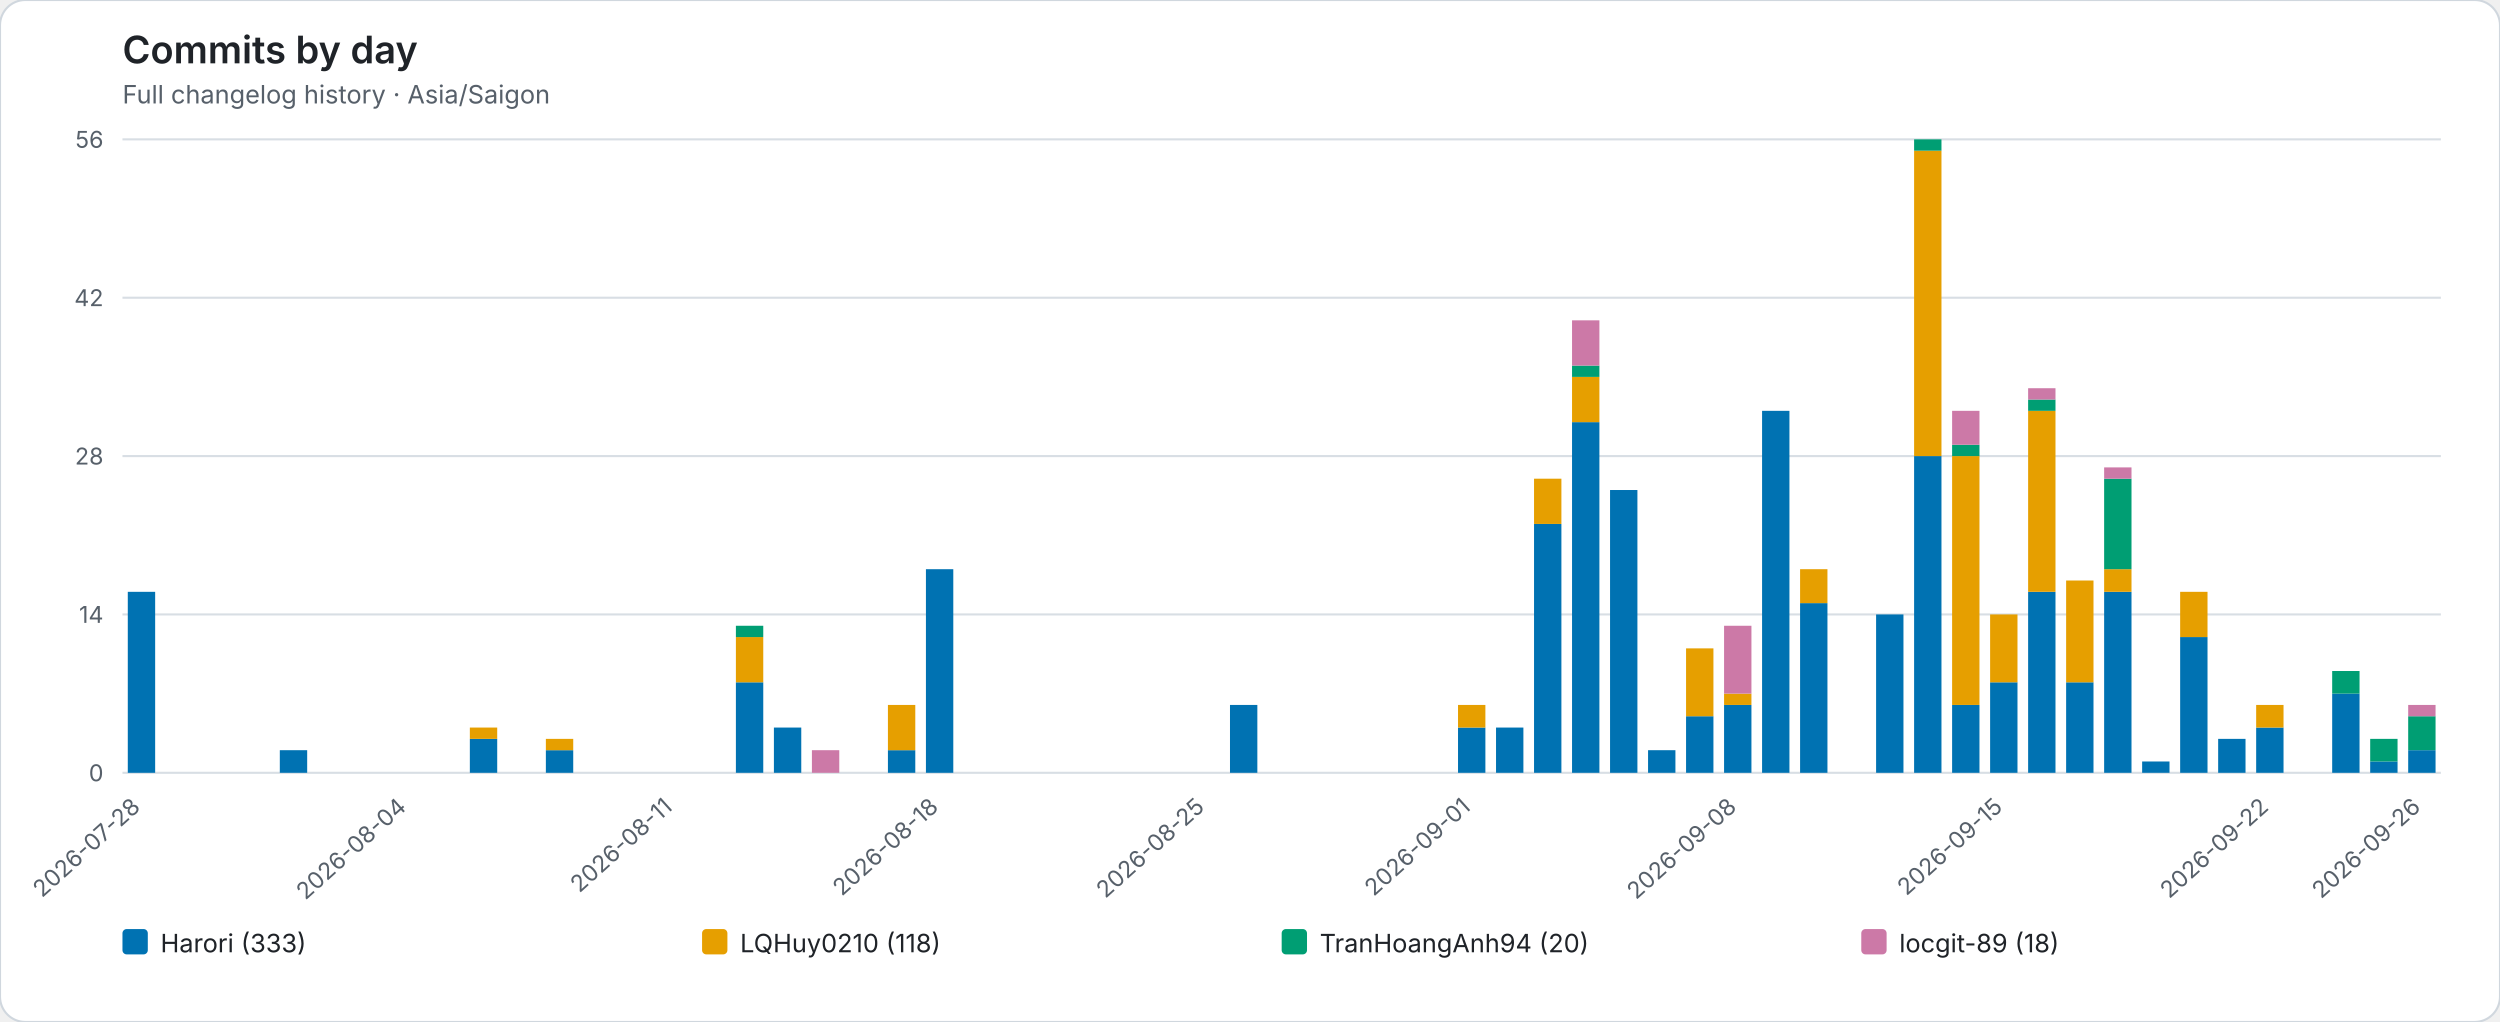
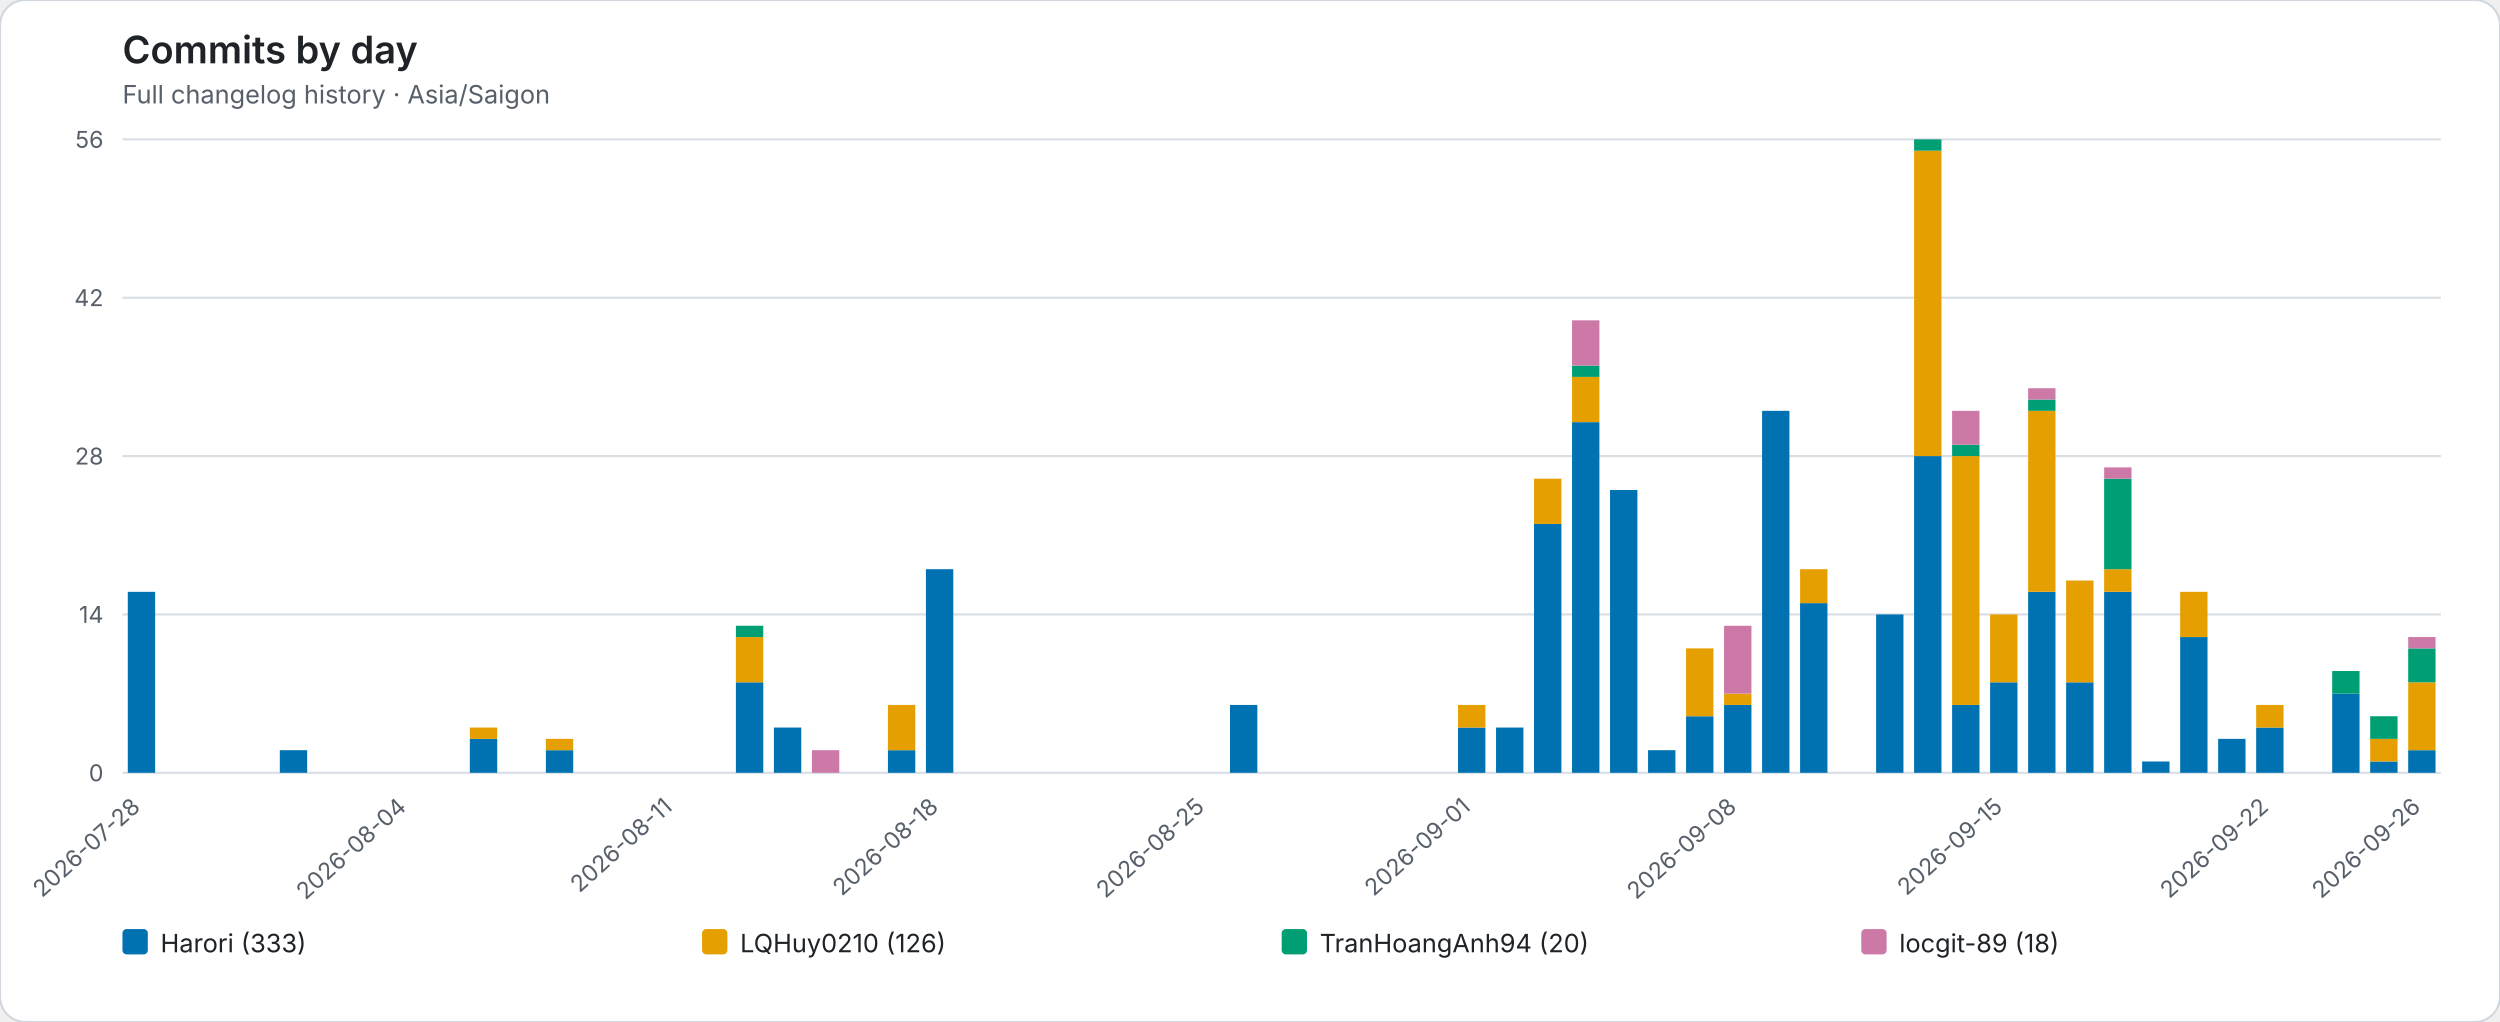
<svg xmlns="http://www.w3.org/2000/svg" role="img" viewBox="0 0 1184 484">
  <rect width="1184" height="484" rx="12" fill="#ffffff" stroke="#d0d7de" />
  <style>text{font-family:system-ui,-apple-system,BlinkMacSystemFont,"Segoe UI",sans-serif}.axis{fill:#57606a;font-size:11px}.heading{fill:#1f2328;font-size:18px;font-weight:600}.subheading{fill:#57606a;font-size:12px}.grid{stroke:#d8dee4;stroke-width:1}.legend{fill:#1f2328;font-size:12px}</style>
  <text class="heading" x="58" y="30">Commits by day</text>
  <text class="subheading" x="58" y="49">Full changelog history · Asia/Saigon</text>
  <line class="grid" x1="58" y1="366.00" x2="1156" y2="366.00" />
  <text class="axis" x="49" y="370.00" text-anchor="end">0</text>
  <line class="grid" x1="58" y1="291.00" x2="1156" y2="291.00" />
  <text class="axis" x="49" y="295.00" text-anchor="end">14</text>
  <line class="grid" x1="58" y1="216.00" x2="1156" y2="216.00" />
  <text class="axis" x="49" y="220.00" text-anchor="end">28</text>
  <line class="grid" x1="58" y1="141.00" x2="1156" y2="141.00" />
  <text class="axis" x="49" y="145.00" text-anchor="end">42</text>
  <line class="grid" x1="58" y1="66.00" x2="1156" y2="66.00" />
  <text class="axis" x="49" y="70.00" text-anchor="end">56</text>
  <g data-date="2026-07-28">
    <rect x="60.52" y="280.29" width="12.96" height="85.71" fill="#0072B2" />
  </g>
  <text class="axis" x="67.00" y="383" text-anchor="end" transform="rotate(-42 67.00 383)">2026-07-28</text>
  <g data-date="2026-07-29">
  </g>
  <g data-date="2026-07-30">
  </g>
  <g data-date="2026-07-31">
  </g>
  <g data-date="2026-08-01">
    <rect x="132.52" y="355.29" width="12.96" height="10.71" fill="#0072B2" />
  </g>
  <g data-date="2026-08-02">
  </g>
  <g data-date="2026-08-03">
  </g>
  <g data-date="2026-08-04">
  </g>
  <text class="axis" x="193.00" y="383" text-anchor="end" transform="rotate(-42 193.00 383)">2026-08-04</text>
  <g data-date="2026-08-05">
  </g>
  <g data-date="2026-08-06">
    <rect x="222.52" y="349.93" width="12.96" height="16.07" fill="#0072B2" />
    <rect x="222.52" y="344.57" width="12.96" height="5.36" fill="#E69F00" />
  </g>
  <g data-date="2026-08-07">
  </g>
  <g data-date="2026-08-08">
    <rect x="258.52" y="355.29" width="12.96" height="10.71" fill="#0072B2" />
    <rect x="258.52" y="349.93" width="12.96" height="5.36" fill="#E69F00" />
  </g>
  <g data-date="2026-08-09">
  </g>
  <g data-date="2026-08-10">
  </g>
  <g data-date="2026-08-11">
  </g>
  <text class="axis" x="319.00" y="383" text-anchor="end" transform="rotate(-42 319.00 383)">2026-08-11</text>
  <g data-date="2026-08-12">
  </g>
  <g data-date="2026-08-13">
    <rect x="348.52" y="323.14" width="12.96" height="42.86" fill="#0072B2" />
    <rect x="348.52" y="301.71" width="12.96" height="21.43" fill="#E69F00" />
    <rect x="348.52" y="296.36" width="12.96" height="5.36" fill="#009E73" />
  </g>
  <g data-date="2026-08-14">
    <rect x="366.52" y="344.57" width="12.96" height="21.43" fill="#0072B2" />
  </g>
  <g data-date="2026-08-15">
    <rect x="384.52" y="355.29" width="12.96" height="10.71" fill="#CC79A7" />
  </g>
  <g data-date="2026-08-16">
  </g>
  <g data-date="2026-08-17">
    <rect x="420.52" y="355.29" width="12.96" height="10.71" fill="#0072B2" />
    <rect x="420.52" y="333.86" width="12.96" height="21.43" fill="#E69F00" />
  </g>
  <g data-date="2026-08-18">
    <rect x="438.52" y="269.57" width="12.96" height="96.43" fill="#0072B2" />
  </g>
  <text class="axis" x="445.00" y="383" text-anchor="end" transform="rotate(-42 445.00 383)">2026-08-18</text>
  <g data-date="2026-08-19">
  </g>
  <g data-date="2026-08-20">
  </g>
  <g data-date="2026-08-21">
  </g>
  <g data-date="2026-08-22">
  </g>
  <g data-date="2026-08-23">
  </g>
  <g data-date="2026-08-24">
  </g>
  <g data-date="2026-08-25">
  </g>
  <text class="axis" x="571.00" y="383" text-anchor="end" transform="rotate(-42 571.00 383)">2026-08-25</text>
  <g data-date="2026-08-26">
    <rect x="582.52" y="333.86" width="12.96" height="32.14" fill="#0072B2" />
  </g>
  <g data-date="2026-08-27">
  </g>
  <g data-date="2026-08-28">
  </g>
  <g data-date="2026-08-29">
  </g>
  <g data-date="2026-08-30">
  </g>
  <g data-date="2026-08-31">
  </g>
  <g data-date="2026-09-01">
    <rect x="690.52" y="344.57" width="12.96" height="21.43" fill="#0072B2" />
    <rect x="690.52" y="333.86" width="12.96" height="10.71" fill="#E69F00" />
  </g>
  <text class="axis" x="697.00" y="383" text-anchor="end" transform="rotate(-42 697.00 383)">2026-09-01</text>
  <g data-date="2026-09-02">
    <rect x="708.52" y="344.57" width="12.96" height="21.43" fill="#0072B2" />
  </g>
  <g data-date="2026-09-03">
    <rect x="726.52" y="248.14" width="12.96" height="117.86" fill="#0072B2" />
    <rect x="726.52" y="226.71" width="12.96" height="21.43" fill="#E69F00" />
  </g>
  <g data-date="2026-09-04">
    <rect x="744.52" y="199.93" width="12.96" height="166.07" fill="#0072B2" />
    <rect x="744.52" y="178.50" width="12.96" height="21.43" fill="#E69F00" />
    <rect x="744.52" y="173.14" width="12.96" height="5.36" fill="#009E73" />
    <rect x="744.52" y="151.71" width="12.96" height="21.43" fill="#CC79A7" />
  </g>
  <g data-date="2026-09-05">
    <rect x="762.52" y="232.07" width="12.96" height="133.93" fill="#0072B2" />
  </g>
  <g data-date="2026-09-06">
    <rect x="780.52" y="355.29" width="12.96" height="10.71" fill="#0072B2" />
  </g>
  <g data-date="2026-09-07">
    <rect x="798.52" y="339.21" width="12.96" height="26.79" fill="#0072B2" />
    <rect x="798.52" y="307.07" width="12.96" height="32.14" fill="#E69F00" />
  </g>
  <g data-date="2026-09-08">
    <rect x="816.52" y="333.86" width="12.96" height="32.14" fill="#0072B2" />
    <rect x="816.52" y="328.50" width="12.96" height="5.36" fill="#E69F00" />
    <rect x="816.52" y="296.36" width="12.96" height="32.14" fill="#CC79A7" />
  </g>
  <text class="axis" x="823.00" y="383" text-anchor="end" transform="rotate(-42 823.00 383)">2026-09-08</text>
  <g data-date="2026-09-09">
    <rect x="834.52" y="194.57" width="12.96" height="171.43" fill="#0072B2" />
  </g>
  <g data-date="2026-09-10">
    <rect x="852.52" y="285.64" width="12.96" height="80.36" fill="#0072B2" />
    <rect x="852.52" y="269.57" width="12.96" height="16.07" fill="#E69F00" />
  </g>
  <g data-date="2026-09-11">
  </g>
  <g data-date="2026-09-12">
    <rect x="888.52" y="291.00" width="12.96" height="75.00" fill="#0072B2" />
  </g>
  <g data-date="2026-09-13">
    <rect x="906.52" y="216.00" width="12.96" height="150.00" fill="#0072B2" />
    <rect x="906.52" y="71.36" width="12.96" height="144.64" fill="#E69F00" />
    <rect x="906.52" y="66.00" width="12.96" height="5.36" fill="#009E73" />
  </g>
  <g data-date="2026-09-14">
    <rect x="924.52" y="333.86" width="12.96" height="32.14" fill="#0072B2" />
    <rect x="924.52" y="216.00" width="12.96" height="117.86" fill="#E69F00" />
    <rect x="924.52" y="210.64" width="12.96" height="5.36" fill="#009E73" />
    <rect x="924.52" y="194.57" width="12.96" height="16.07" fill="#CC79A7" />
  </g>
  <g data-date="2026-09-15">
    <rect x="942.52" y="323.14" width="12.96" height="42.86" fill="#0072B2" />
    <rect x="942.52" y="291.00" width="12.96" height="32.14" fill="#E69F00" />
  </g>
  <text class="axis" x="949.00" y="383" text-anchor="end" transform="rotate(-42 949.00 383)">2026-09-15</text>
  <g data-date="2026-09-16">
    <rect x="960.52" y="280.29" width="12.96" height="85.71" fill="#0072B2" />
    <rect x="960.52" y="194.57" width="12.96" height="85.71" fill="#E69F00" />
    <rect x="960.52" y="189.21" width="12.96" height="5.36" fill="#009E73" />
    <rect x="960.52" y="183.86" width="12.96" height="5.36" fill="#CC79A7" />
  </g>
  <g data-date="2026-09-17">
    <rect x="978.52" y="323.14" width="12.96" height="42.86" fill="#0072B2" />
    <rect x="978.52" y="274.93" width="12.96" height="48.21" fill="#E69F00" />
  </g>
  <g data-date="2026-09-18">
    <rect x="996.52" y="280.29" width="12.96" height="85.71" fill="#0072B2" />
    <rect x="996.52" y="269.57" width="12.96" height="10.71" fill="#E69F00" />
    <rect x="996.52" y="226.71" width="12.96" height="42.86" fill="#009E73" />
    <rect x="996.52" y="221.36" width="12.96" height="5.36" fill="#CC79A7" />
  </g>
  <g data-date="2026-09-19">
    <rect x="1014.52" y="360.64" width="12.96" height="5.36" fill="#0072B2" />
  </g>
  <g data-date="2026-09-20">
    <rect x="1032.52" y="301.71" width="12.96" height="64.29" fill="#0072B2" />
    <rect x="1032.52" y="280.29" width="12.96" height="21.43" fill="#E69F00" />
  </g>
  <g data-date="2026-09-21">
    <rect x="1050.52" y="349.93" width="12.96" height="16.07" fill="#0072B2" />
  </g>
  <g data-date="2026-09-22">
    <rect x="1068.52" y="344.57" width="12.96" height="21.43" fill="#0072B2" />
    <rect x="1068.52" y="333.86" width="12.96" height="10.71" fill="#E69F00" />
  </g>
  <text class="axis" x="1075.00" y="383" text-anchor="end" transform="rotate(-42 1075.00 383)">2026-09-22</text>
  <g data-date="2026-09-23">
  </g>
  <g data-date="2026-09-24">
    <rect x="1104.52" y="328.50" width="12.96" height="37.50" fill="#0072B2" />
    <rect x="1104.52" y="317.79" width="12.96" height="10.71" fill="#009E73" />
  </g>
  <g data-date="2026-09-25">
    <rect x="1122.52" y="360.64" width="12.96" height="5.36" fill="#0072B2" />
-     <rect x="1122.52" y="349.93" width="12.96" height="10.71" fill="#009E73" />
+     <rect x="1122.52" y="349.93" width="12.96" height="10.71" fill="#E69F00" />
+     <rect x="1122.52" y="339.21" width="12.96" height="10.71" fill="#009E73" />
  </g>
  <g data-date="2026-09-26">
    <rect x="1140.52" y="355.29" width="12.96" height="10.71" fill="#0072B2" />
-     <rect x="1140.52" y="339.21" width="12.96" height="16.07" fill="#009E73" />
-     <rect x="1140.52" y="333.86" width="12.96" height="5.36" fill="#CC79A7" />
+     <rect x="1140.52" y="323.14" width="12.96" height="32.14" fill="#E69F00" />
+     <rect x="1140.52" y="307.07" width="12.96" height="16.07" fill="#009E73" />
+     <rect x="1140.52" y="301.71" width="12.96" height="5.36" fill="#CC79A7" />
  </g>
  <text class="axis" x="1147.00" y="383" text-anchor="end" transform="rotate(-42 1147.00 383)">2026-09-26</text>
  <rect x="58.00" y="440" width="12" height="12" rx="2" fill="#0072B2" />
  <text class="legend" x="76.00" y="451">Harori (333)</text>
  <rect x="332.50" y="440" width="12" height="12" rx="2" fill="#E69F00" />
-   <text class="legend" x="350.50" y="451">LQHuy0210 (118)</text>
+   <text class="legend" x="350.50" y="451">LQHuy0210 (126)</text>
  <rect x="607.00" y="440" width="12" height="12" rx="2" fill="#009E73" />
  <text class="legend" x="625.00" y="451">TranHoangAnh94 (20)</text>
  <rect x="881.50" y="440" width="12" height="12" rx="2" fill="#CC79A7" />
  <text class="legend" x="899.50" y="451">locgit-89 (18)</text>
</svg>
